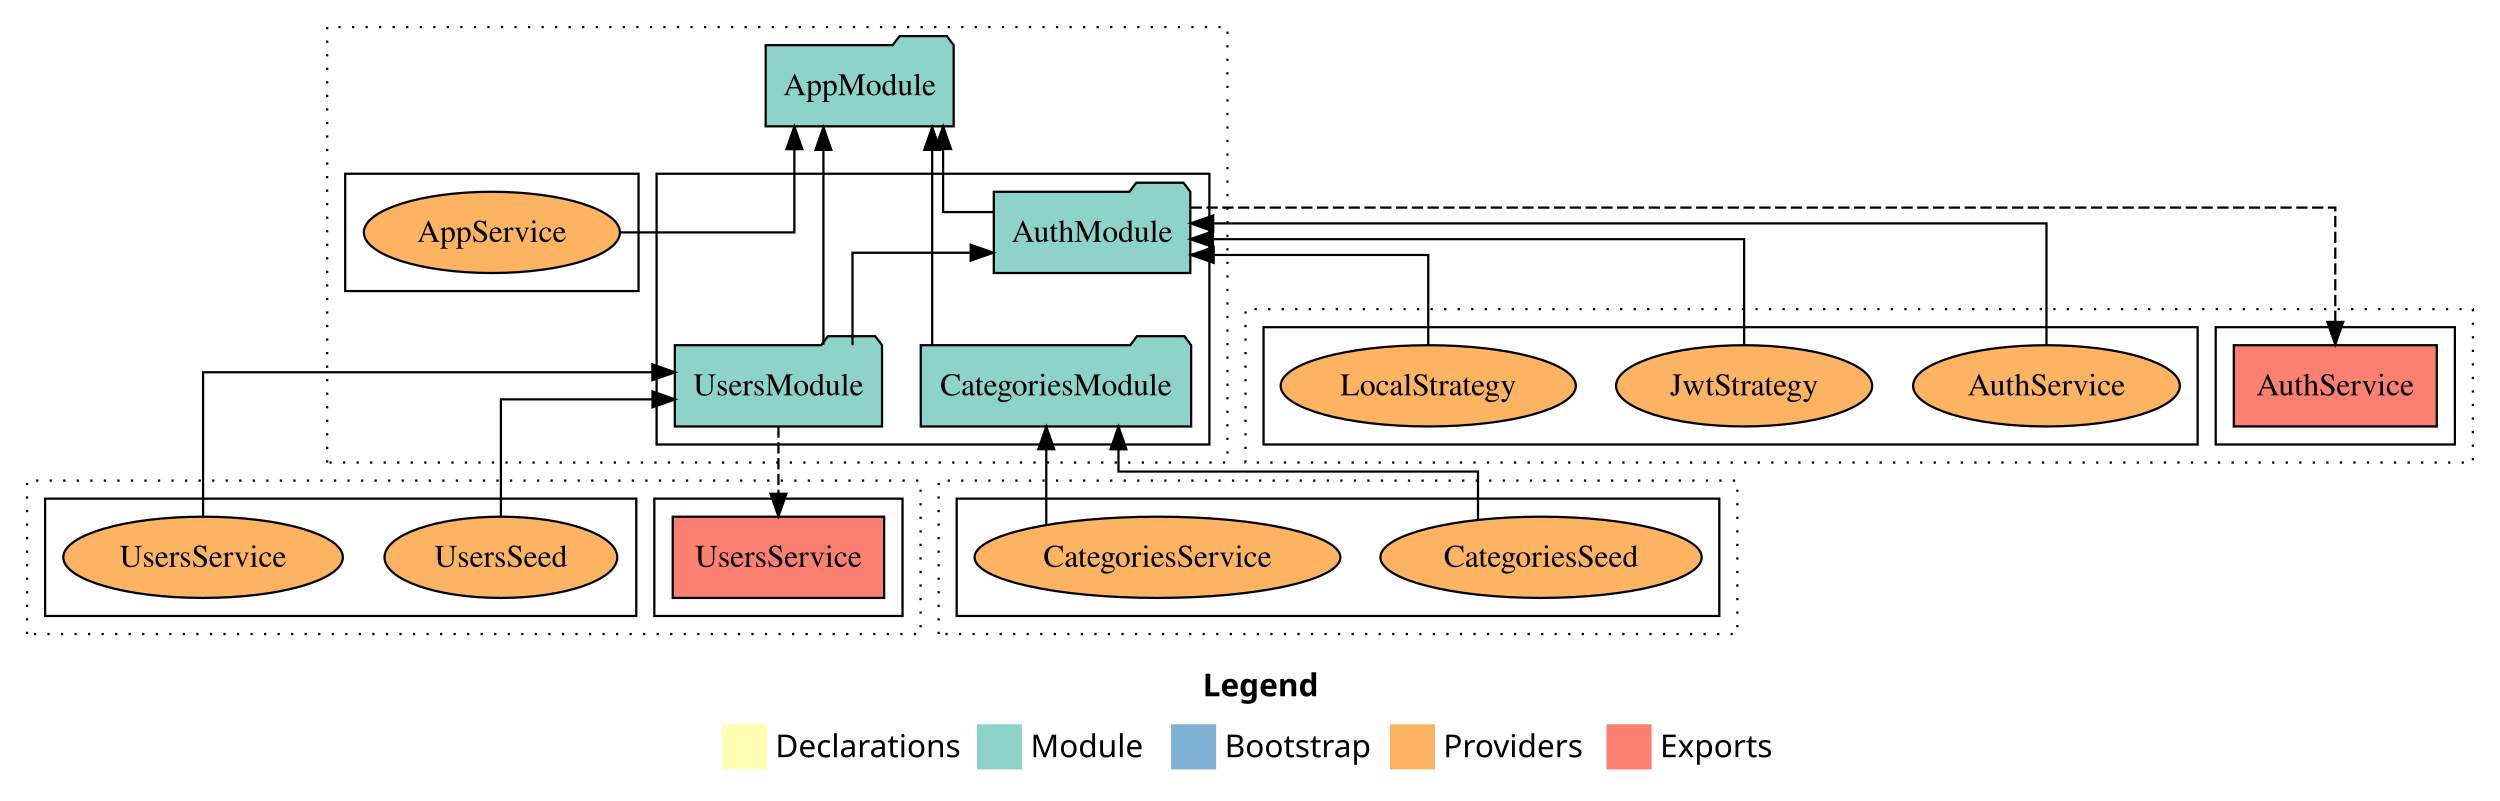
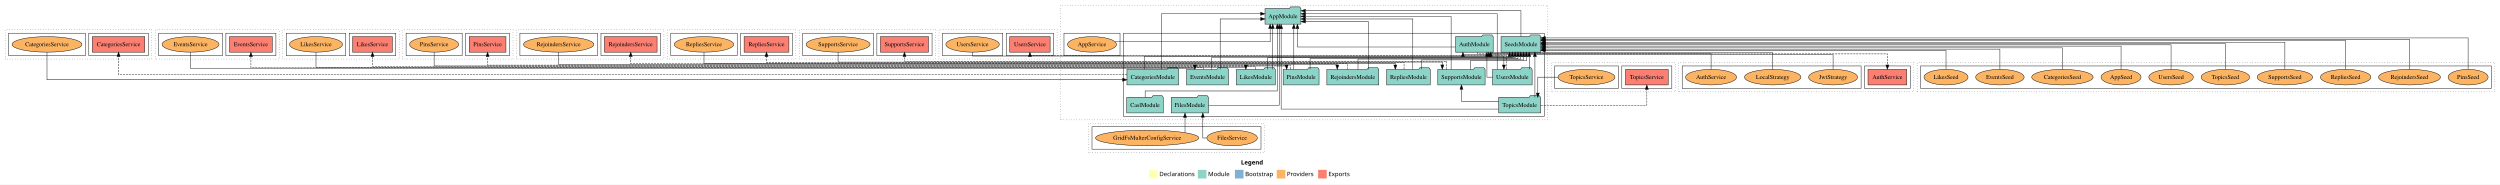
- <svg xmlns="http://www.w3.org/2000/svg" width="1108pt" height="355pt" viewBox="0.00 0.00 1108.00 355.00">
-   <g id="graph0" class="graph" transform="scale(1 1) rotate(0) translate(4 351)">
-     <polygon fill="white" stroke="transparent" points="-4,4 -4,-351 1104,-351 1104,4 -4,4" />
-     <text text-anchor="start" x="529.01" y="-42.4" font-family="sans-serif" font-weight="bold" font-size="14.00">Legend</text>
-     <polygon fill="#ffffb3" stroke="transparent" points="316,-10 316,-30 336,-30 336,-10 316,-10" />
-     <text text-anchor="start" x="339.63" y="-15.4" font-family="sans-serif" font-size="14.00">  Declarations</text>
-     <polygon fill="#8dd3c7" stroke="transparent" points="429,-10 429,-30 449,-30 449,-10 429,-10" />
-     <text text-anchor="start" x="452.73" y="-15.4" font-family="sans-serif" font-size="14.00">  Module</text>
-     <polygon fill="#80b1d3" stroke="transparent" points="515,-10 515,-30 535,-30 535,-10 515,-10" />
-     <text text-anchor="start" x="538.78" y="-15.4" font-family="sans-serif" font-size="14.00">  Bootstrap</text>
-     <polygon fill="#fdb462" stroke="transparent" points="612,-10 612,-30 632,-30 632,-10 612,-10" />
-     <text text-anchor="start" x="635.67" y="-15.4" font-family="sans-serif" font-size="14.00">  Providers</text>
-     <polygon fill="#fb8072" stroke="transparent" points="708,-10 708,-30 728,-30 728,-10 708,-10" />
-     <text text-anchor="start" x="731.73" y="-15.4" font-family="sans-serif" font-size="14.00">  Exports</text>
+ <svg xmlns="http://www.w3.org/2000/svg" width="5799pt" height="428pt" viewBox="0.00 0.00 5799.00 428.00">
+   <g id="graph0" class="graph" transform="scale(1 1) rotate(0) translate(4 424)">
+     <polygon fill="white" stroke="transparent" points="-4,4 -4,-424 5795,-424 5795,4 -4,4" />
+     <text text-anchor="start" x="2874.51" y="-42.4" font-family="sans-serif" font-weight="bold" font-size="14.00">Legend</text>
+     <polygon fill="#ffffb3" stroke="transparent" points="2661.5,-10 2661.5,-30 2681.5,-30 2681.5,-10 2661.5,-10" />
+     <text text-anchor="start" x="2685.13" y="-15.4" font-family="sans-serif" font-size="14.00">  Declarations</text>
+     <polygon fill="#8dd3c7" stroke="transparent" points="2774.5,-10 2774.5,-30 2794.5,-30 2794.5,-10 2774.5,-10" />
+     <text text-anchor="start" x="2798.23" y="-15.4" font-family="sans-serif" font-size="14.00">  Module</text>
+     <polygon fill="#80b1d3" stroke="transparent" points="2860.5,-10 2860.5,-30 2880.5,-30 2880.5,-10 2860.5,-10" />
+     <text text-anchor="start" x="2884.28" y="-15.4" font-family="sans-serif" font-size="14.00">  Bootstrap</text>
+     <polygon fill="#fdb462" stroke="transparent" points="2957.5,-10 2957.5,-30 2977.5,-30 2977.5,-10 2957.5,-10" />
+     <text text-anchor="start" x="2981.17" y="-15.4" font-family="sans-serif" font-size="14.00">  Providers</text>
+     <polygon fill="#fb8072" stroke="transparent" points="3053.5,-10 3053.5,-30 3073.5,-30 3073.5,-10 3053.5,-10" />
+     <text text-anchor="start" x="3077.23" y="-15.4" font-family="sans-serif" font-size="14.00">  Exports</text>
    <g id="clust1" class="cluster">
-       <polygon fill="none" stroke="black" stroke-dasharray="1,5" points="141,-146 141,-339 540,-339 540,-146 141,-146" />
+       <polygon fill="none" stroke="black" stroke-dasharray="1,5" points="2456,-146 2456,-412 3586,-412 3586,-146 2456,-146" />
    </g>
    <g id="clust3" class="cluster">
-       <polygon fill="none" stroke="black" points="287,-154 287,-274 532,-274 532,-154 287,-154" />
+       <polygon fill="none" stroke="black" points="2602,-154 2602,-347 3578,-347 3578,-154 2602,-154" />
    </g>
    <g id="clust6" class="cluster">
-       <polygon fill="none" stroke="black" points="149,-222 149,-274 279,-274 279,-222 149,-222" />
+       <polygon fill="none" stroke="black" points="2464,-295 2464,-347 2594,-347 2594,-295 2464,-295" />
    </g>
    <g id="clust7" class="cluster">
-       <polygon fill="none" stroke="black" stroke-dasharray="1,5" points="548,-146 548,-214 1092,-214 1092,-146 548,-146" />
+       <polygon fill="none" stroke="black" stroke-dasharray="1,5" points="3890,-211 3890,-279 4435,-279 4435,-211 3890,-211" />
    </g>
    <g id="clust10" class="cluster">
-       <polygon fill="none" stroke="black" points="978,-154 978,-206 1084,-206 1084,-154 978,-154" />
+       <polygon fill="none" stroke="black" points="4321,-219 4321,-271 4427,-271 4427,-219 4321,-219" />
    </g>
    <g id="clust12" class="cluster">
-       <polygon fill="none" stroke="black" points="556,-154 556,-206 970,-206 970,-154 556,-154" />
-     </g>
-     <g id="clust13" class="cluster">
-       <polygon fill="none" stroke="black" stroke-dasharray="1,5" points="412,-70 412,-138 766,-138 766,-70 412,-70" />
-     </g>
-     <g id="clust18" class="cluster">
-       <polygon fill="none" stroke="black" points="420,-78 420,-130 758,-130 758,-78 420,-78" />
+       <polygon fill="none" stroke="black" points="3898,-219 3898,-271 4313,-271 4313,-219 3898,-219" />
    </g>
    <g id="clust19" class="cluster">
-       <polygon fill="none" stroke="black" stroke-dasharray="1,5" points="8,-70 8,-138 404,-138 404,-70 8,-70" />
+       <polygon fill="none" stroke="black" stroke-dasharray="1,5" points="8,-287 8,-355 348,-355 348,-287 8,-287" />
    </g>
    <g id="clust22" class="cluster">
-       <polygon fill="none" stroke="black" points="286,-78 286,-130 396,-130 396,-78 286,-78" />
+       <polygon fill="none" stroke="black" points="202,-295 202,-347 340,-347 340,-295 202,-295" />
    </g>
    <g id="clust24" class="cluster">
-       <polygon fill="none" stroke="black" points="16,-78 16,-130 278,-130 278,-78 16,-78" />
+       <polygon fill="none" stroke="black" points="16,-295 16,-347 194,-347 194,-295 16,-295" />
+     </g>
+     <g id="clust25" class="cluster">
+       <polygon fill="none" stroke="black" stroke-dasharray="1,5" points="356,-287 356,-355 644,-355 644,-287 356,-287" />
+     </g>
+     <g id="clust28" class="cluster">
+       <polygon fill="none" stroke="black" points="520,-295 520,-347 636,-347 636,-295 520,-295" />
+     </g>
+     <g id="clust30" class="cluster">
+       <polygon fill="none" stroke="black" points="364,-295 364,-347 512,-347 512,-295 364,-295" />
+     </g>
+     <g id="clust31" class="cluster">
+       <polygon fill="none" stroke="black" stroke-dasharray="1,5" points="2521,-70 2521,-138 2929,-138 2929,-70 2521,-70" />
+     </g>
+     <g id="clust36" class="cluster">
+       <polygon fill="none" stroke="black" points="2529,-78 2529,-130 2921,-130 2921,-78 2529,-78" />
+     </g>
+     <g id="clust37" class="cluster">
+       <polygon fill="none" stroke="black" stroke-dasharray="1,5" points="652,-287 652,-355 922,-355 922,-287 652,-287" />
+     </g>
+     <g id="clust40" class="cluster">
+       <polygon fill="none" stroke="black" points="806,-295 806,-347 914,-347 914,-295 806,-295" />
+     </g>
+     <g id="clust42" class="cluster">
+       <polygon fill="none" stroke="black" points="660,-295 660,-347 798,-347 798,-295 660,-295" />
+     </g>
+     <g id="clust43" class="cluster">
+       <polygon fill="none" stroke="black" stroke-dasharray="1,5" points="930,-287 930,-355 1186,-355 1186,-287 930,-287" />
+     </g>
+     <g id="clust46" class="cluster">
+       <polygon fill="none" stroke="black" points="1076,-295 1076,-347 1178,-347 1178,-295 1076,-295" />
+     </g>
+     <g id="clust48" class="cluster">
+       <polygon fill="none" stroke="black" points="938,-295 938,-347 1068,-347 1068,-295 938,-295" />
+     </g>
+     <g id="clust49" class="cluster">
+       <polygon fill="none" stroke="black" stroke-dasharray="1,5" points="1194,-287 1194,-355 1536,-355 1536,-287 1194,-287" />
+     </g>
+     <g id="clust52" class="cluster">
+       <polygon fill="none" stroke="black" points="1390,-295 1390,-347 1528,-347 1528,-295 1390,-295" />
+     </g>
+     <g id="clust54" class="cluster">
+       <polygon fill="none" stroke="black" points="1202,-295 1202,-347 1382,-347 1382,-295 1202,-295" />
+     </g>
+     <g id="clust55" class="cluster">
+       <polygon fill="none" stroke="black" stroke-dasharray="1,5" points="1544,-287 1544,-355 1842,-355 1842,-287 1544,-287" />
+     </g>
+     <g id="clust58" class="cluster">
+       <polygon fill="none" stroke="black" points="1714,-295 1714,-347 1834,-347 1834,-295 1714,-295" />
+     </g>
+     <g id="clust60" class="cluster">
+       <polygon fill="none" stroke="black" points="1552,-295 1552,-347 1706,-347 1706,-295 1552,-295" />
+     </g>
+     <g id="clust61" class="cluster">
+       <polygon fill="none" stroke="black" stroke-dasharray="1,5" points="4443,-211 4443,-279 5783,-279 5783,-211 4443,-211" />
+     </g>
+     <g id="clust66" class="cluster">
+       <polygon fill="none" stroke="black" points="4451,-219 4451,-271 5775,-271 5775,-219 4451,-219" />
+     </g>
+     <g id="clust67" class="cluster">
+       <polygon fill="none" stroke="black" stroke-dasharray="1,5" points="1850,-287 1850,-355 2166,-355 2166,-287 1850,-287" />
+     </g>
+     <g id="clust70" class="cluster">
+       <polygon fill="none" stroke="black" points="2030,-295 2030,-347 2158,-347 2158,-295 2030,-295" />
+     </g>
+     <g id="clust72" class="cluster">
+       <polygon fill="none" stroke="black" points="1858,-295 1858,-347 2022,-347 2022,-295 1858,-295" />
+     </g>
+     <g id="clust73" class="cluster">
+       <polygon fill="none" stroke="black" stroke-dasharray="1,5" points="3594,-211 3594,-279 3882,-279 3882,-211 3594,-211" />
+     </g>
+     <g id="clust76" class="cluster">
+       <polygon fill="none" stroke="black" points="3758,-219 3758,-271 3874,-271 3874,-219 3758,-219" />
+     </g>
+     <g id="clust78" class="cluster">
+       <polygon fill="none" stroke="black" points="3602,-219 3602,-271 3750,-271 3750,-219 3602,-219" />
+     </g>
+     <g id="clust79" class="cluster">
+       <polygon fill="none" stroke="black" stroke-dasharray="1,5" points="2174,-287 2174,-355 2448,-355 2448,-287 2174,-287" />
+     </g>
+     <g id="clust82" class="cluster">
+       <polygon fill="none" stroke="black" points="2330,-295 2330,-347 2440,-347 2440,-295 2330,-295" />
+     </g>
+     <g id="clust84" class="cluster">
+       <polygon fill="none" stroke="black" points="2182,-295 2182,-347 2322,-347 2322,-295 2182,-295" />
    </g>
    <g id="node1" class="node">
-       <polygon fill="#8dd3c7" stroke="black" points="523.55,-266 520.55,-270 499.55,-270 496.55,-266 436.45,-266 436.45,-230 523.55,-230 523.55,-266" />
-       <text text-anchor="middle" x="480" y="-243.8" font-family="Times,serif" font-size="14.00">AuthModule</text>
+       <polygon fill="#8dd3c7" stroke="black" points="3459.55,-339 3456.55,-343 3435.55,-343 3432.55,-339 3372.45,-339 3372.45,-303 3459.55,-303 3459.55,-339" />
+       <text text-anchor="middle" x="3416" y="-316.8" font-family="Times,serif" font-size="14.00">AuthModule</text>
+     </g>
+     <g id="node14" class="node">
+       <polygon fill="#8dd3c7" stroke="black" points="3013.66,-404 3010.66,-408 2989.66,-408 2986.66,-404 2930.34,-404 2930.34,-368 3013.66,-368 3013.66,-404" />
+       <text text-anchor="middle" x="2972" y="-381.8" font-family="Times,serif" font-size="14.00">AppModule</text>
+     </g>
+     <g id="edge1" class="edge">
+       <path fill="none" stroke="black" d="M3372.07,-315C3266.17,-315 3005.5,-315 3005.5,-315 3005.5,-315 3005.5,-357.72 3005.5,-357.72" />
+       <polygon fill="black" stroke="black" points="3002,-357.72 3005.5,-367.72 3009,-357.72 3002,-357.72" />
+     </g>
+     <g id="node16" class="node">
+       <polygon fill="#fb8072" stroke="black" points="4418.98,-263 4329.02,-263 4329.02,-227 4418.98,-227 4418.98,-263" />
+       <text text-anchor="middle" x="4374" y="-240.8" font-family="Times,serif" font-size="14.00">AuthService </text>
+     </g>
+     <g id="edge16" class="edge">
+       <path fill="none" stroke="black" stroke-dasharray="5,2" d="M3423.55,-302.83C3423.55,-300.55 3423.55,-299 3423.55,-299 3423.55,-299 4374,-299 4374,-299 4374,-299 4374,-273.28 4374,-273.28" />
+       <polygon fill="black" stroke="black" points="4377.5,-273.28 4374,-263.28 4370.5,-273.28 4377.5,-273.28" />
+     </g>
+     <g id="node2" class="node">
+       <polygon fill="#8dd3c7" stroke="black" points="2694.44,-198 2691.44,-202 2670.44,-202 2667.44,-198 2609.56,-198 2609.56,-162 2694.44,-162 2694.44,-198" />
+       <text text-anchor="middle" x="2652" y="-175.8" font-family="Times,serif" font-size="14.00">CaslModule</text>
+     </g>
+     <g id="edge2" class="edge">
+       <path fill="none" stroke="black" d="M2652.25,-198.04C2652.25,-205.75 2652.25,-213 2652.25,-213 2652.25,-213 2958.79,-213 2958.79,-213 2958.79,-213 2958.79,-357.81 2958.79,-357.81" />
+       <polygon fill="black" stroke="black" points="2955.29,-357.81 2958.79,-367.81 2962.29,-357.81 2955.29,-357.81" />
+     </g>
+     <g id="node3" class="node">
+       <polygon fill="#8dd3c7" stroke="black" points="2729.92,-263 2726.92,-267 2705.92,-267 2702.92,-263 2610.08,-263 2610.08,-227 2729.92,-227 2729.92,-263" />
+       <text text-anchor="middle" x="2670" y="-240.8" font-family="Times,serif" font-size="14.00">CategoriesModule</text>
+     </g>
+     <g id="node10" class="node">
+       <polygon fill="#8dd3c7" stroke="black" points="3570.21,-339 3567.21,-343 3546.21,-343 3543.21,-339 3477.79,-339 3477.79,-303 3570.21,-303 3570.21,-339" />
+       <text text-anchor="middle" x="3524" y="-316.8" font-family="Times,serif" font-size="14.00">SeedsModule</text>
+     </g>
+     <g id="edge34" class="edge">
+       <path fill="none" stroke="black" d="M2650.1,-263.15C2650.1,-276.74 2650.1,-293 2650.1,-293 2650.1,-293 3497.48,-293 3497.48,-293 3497.48,-293 3497.48,-293.98 3497.48,-293.98" />
+       <polygon fill="black" stroke="black" points="3493.98,-292.79 3497.48,-302.79 3500.98,-292.79 3493.98,-292.79" />
+     </g>
+     <g id="edge3" class="edge">
+       <path fill="none" stroke="black" d="M2689.9,-263.03C2689.9,-302.28 2689.9,-392 2689.9,-392 2689.9,-392 2920.07,-392 2920.07,-392" />
+       <polygon fill="black" stroke="black" points="2920.07,-395.5 2930.07,-392 2920.07,-388.5 2920.07,-395.5" />
+     </g>
+     <g id="node20" class="node">
+       <polygon fill="#fb8072" stroke="black" points="331.84,-339 210.16,-339 210.16,-303 331.84,-303 331.84,-339" />
+       <text text-anchor="middle" x="271" y="-316.8" font-family="Times,serif" font-size="14.00">CategoriesService </text>
+     </g>
+     <g id="edge20" class="edge">
+       <path fill="none" stroke="black" stroke-dasharray="5,2" d="M2610.1,-251C2239.15,-251 271,-251 271,-251 271,-251 271,-292.97 271,-292.97" />
+       <polygon fill="black" stroke="black" points="267.5,-292.97 271,-302.97 274.5,-292.97 267.5,-292.97" />
    </g>
    <g id="node4" class="node">
-       <polygon fill="#8dd3c7" stroke="black" points="418.66,-331 415.66,-335 394.66,-335 391.66,-331 335.34,-331 335.34,-295 418.66,-295 418.66,-331" />
-       <text text-anchor="middle" x="377" y="-308.8" font-family="Times,serif" font-size="14.00">AppModule</text>
-     </g>
-     <g id="edge1" class="edge">
-       <path fill="none" stroke="black" d="M436.33,-257C424.06,-257 413.98,-257 413.98,-257 413.98,-257 413.98,-284.97 413.98,-284.97" />
-       <polygon fill="black" stroke="black" points="410.48,-284.97 413.98,-294.97 417.48,-284.97 410.48,-284.97" />
+       <polygon fill="#8dd3c7" stroke="black" points="2845.65,-263 2842.65,-267 2821.65,-267 2818.65,-263 2748.35,-263 2748.35,-227 2845.65,-227 2845.65,-263" />
+       <text text-anchor="middle" x="2797" y="-240.8" font-family="Times,serif" font-size="14.00">EventsModule</text>
+     </g>
+     <g id="edge35" class="edge">
+       <path fill="none" stroke="black" d="M2806.77,-263.18C2806.77,-276.04 2806.77,-291 2806.77,-291 2806.77,-291 3504.01,-291 3504.01,-291 3504.01,-291 3504.01,-292.86 3504.01,-292.86" />
+       <polygon fill="black" stroke="black" points="3500.51,-292.86 3504.01,-302.86 3507.51,-292.86 3500.51,-292.86" />
+     </g>
+     <g id="edge4" class="edge">
+       <path fill="none" stroke="black" d="M2826.3,-263.21C2826.3,-300.06 2826.3,-380 2826.3,-380 2826.3,-380 2920.25,-380 2920.25,-380" />
+       <polygon fill="black" stroke="black" points="2920.25,-383.5 2930.25,-380 2920.25,-376.5 2920.25,-383.5" />
+     </g>
+     <g id="node22" class="node">
+       <polygon fill="#fb8072" stroke="black" points="627.58,-339 528.42,-339 528.42,-303 627.58,-303 627.58,-339" />
+       <text text-anchor="middle" x="578" y="-316.8" font-family="Times,serif" font-size="14.00">EventsService </text>
+     </g>
+     <g id="edge22" class="edge">
+       <path fill="none" stroke="black" stroke-dasharray="5,2" d="M2787.23,-263.17C2787.23,-265.45 2787.23,-267 2787.23,-267 2787.23,-267 578,-267 578,-267 578,-267 578,-292.72 578,-292.72" />
+       <polygon fill="black" stroke="black" points="574.5,-292.72 578,-302.72 581.5,-292.72 574.5,-292.72" />
+     </g>
+     <g id="node5" class="node">
+       <polygon fill="#8dd3c7" stroke="black" points="2799.27,-198 2796.27,-202 2775.27,-202 2772.27,-198 2712.73,-198 2712.73,-162 2799.27,-162 2799.27,-198" />
+       <text text-anchor="middle" x="2756" y="-175.8" font-family="Times,serif" font-size="14.00">FilesModule</text>
+     </g>
+     <g id="edge5" class="edge">
+       <path fill="none" stroke="black" d="M2799.45,-180C2860.22,-180 2963.25,-180 2963.25,-180 2963.25,-180 2963.25,-357.72 2963.25,-357.72" />
+       <polygon fill="black" stroke="black" points="2959.75,-357.72 2963.25,-367.72 2966.75,-357.72 2959.75,-357.72" />
    </g>
    <g id="node6" class="node">
-       <polygon fill="#fb8072" stroke="black" points="1075.98,-198 986.02,-198 986.02,-162 1075.98,-162 1075.98,-198" />
-       <text text-anchor="middle" x="1031" y="-175.8" font-family="Times,serif" font-size="14.00">AuthService </text>
+       <polygon fill="#8dd3c7" stroke="black" points="2954.15,-263 2951.15,-267 2930.15,-267 2927.15,-263 2863.85,-263 2863.85,-227 2954.15,-227 2954.15,-263" />
+       <text text-anchor="middle" x="2909" y="-240.8" font-family="Times,serif" font-size="14.00">LikesModule</text>
+     </g>
+     <g id="edge36" class="edge">
+       <path fill="none" stroke="black" d="M2936.21,-263.04C2936.21,-275.56 2936.21,-290 2936.21,-290 2936.21,-290 3510.54,-290 3510.54,-290 3510.54,-290 3510.54,-292.97 3510.54,-292.97" />
+       <polygon fill="black" stroke="black" points="3507.04,-292.97 3510.54,-302.97 3514.04,-292.97 3507.04,-292.97" />
    </g>
    <g id="edge6" class="edge">
-       <path fill="none" stroke="black" stroke-dasharray="5,2" d="M523.7,-259C654.02,-259 1031,-259 1031,-259 1031,-259 1031,-208.32 1031,-208.32" />
-       <polygon fill="black" stroke="black" points="1034.5,-208.32 1031,-198.32 1027.5,-208.32 1034.5,-208.32" />
-     </g>
-     <g id="node2" class="node">
-       <polygon fill="#8dd3c7" stroke="black" points="523.92,-198 520.92,-202 499.92,-202 496.92,-198 404.08,-198 404.08,-162 523.92,-162 523.92,-198" />
-       <text text-anchor="middle" x="464" y="-175.8" font-family="Times,serif" font-size="14.00">CategoriesModule</text>
-     </g>
-     <g id="edge2" class="edge">
-       <path fill="none" stroke="black" d="M409.14,-198.21C409.14,-198.21 409.14,-284.58 409.14,-284.58" />
-       <polygon fill="black" stroke="black" points="405.64,-284.58 409.14,-294.58 412.64,-284.58 405.64,-284.58" />
-     </g>
-     <g id="node3" class="node">
-       <polygon fill="#8dd3c7" stroke="black" points="386.92,-198 383.92,-202 362.92,-202 359.92,-198 295.08,-198 295.08,-162 386.92,-162 386.92,-198" />
-       <text text-anchor="middle" x="341" y="-175.8" font-family="Times,serif" font-size="14.00">UsersModule</text>
-     </g>
-     <g id="edge5" class="edge">
-       <path fill="none" stroke="black" d="M373.83,-198.02C373.83,-215.37 373.83,-239 373.83,-239 373.83,-239 426.2,-239 426.2,-239" />
-       <polygon fill="black" stroke="black" points="426.2,-242.5 436.2,-239 426.2,-235.5 426.2,-242.5" />
-     </g>
-     <g id="edge3" class="edge">
-       <path fill="none" stroke="black" d="M360.94,-198.21C360.94,-198.21 360.94,-284.58 360.94,-284.58" />
-       <polygon fill="black" stroke="black" points="357.44,-284.58 360.94,-294.58 364.44,-284.58 357.44,-284.58" />
+       <path fill="none" stroke="black" d="M2948.29,-263.14C2948.29,-263.14 2948.29,-357.93 2948.29,-357.93" />
+       <polygon fill="black" stroke="black" points="2944.79,-357.92 2948.29,-367.93 2951.79,-357.93 2944.79,-357.92" />
+     </g>
+     <g id="node26" class="node">
+       <polygon fill="#fb8072" stroke="black" points="906.08,-339 813.92,-339 813.92,-303 906.08,-303 906.08,-339" />
+       <text text-anchor="middle" x="860" y="-316.8" font-family="Times,serif" font-size="14.00">LikesService </text>
+     </g>
+     <g id="edge26" class="edge">
+       <path fill="none" stroke="black" stroke-dasharray="5,2" d="M2908.01,-263.17C2908.01,-267.05 2908.01,-270 2908.01,-270 2908.01,-270 860,-270 860,-270 860,-270 860,-292.88 860,-292.88" />
+       <polygon fill="black" stroke="black" points="856.5,-292.88 860,-302.88 863.5,-292.88 856.5,-292.88" />
+     </g>
+     <g id="node7" class="node">
+       <polygon fill="#8dd3c7" stroke="black" points="3055.67,-263 3052.67,-267 3031.67,-267 3028.67,-263 2972.33,-263 2972.33,-227 3055.67,-227 3055.67,-263" />
+       <text text-anchor="middle" x="3014" y="-240.8" font-family="Times,serif" font-size="14.00">PinsModule</text>
+     </g>
+     <g id="edge37" class="edge">
+       <path fill="none" stroke="black" d="M3034.83,-263.49C3034.83,-275.14 3034.83,-288 3034.83,-288 3034.83,-288 3517.07,-288 3517.07,-288 3517.07,-288 3517.07,-292.96 3517.07,-292.96" />
+       <polygon fill="black" stroke="black" points="3513.57,-292.96 3517.07,-302.96 3520.57,-292.96 3513.57,-292.96" />
+     </g>
+     <g id="edge7" class="edge">
+       <path fill="none" stroke="black" d="M2997.16,-263.14C2997.16,-263.14 2997.16,-357.93 2997.16,-357.93" />
+       <polygon fill="black" stroke="black" points="2993.66,-357.92 2997.16,-367.93 3000.66,-357.93 2993.66,-357.92" />
+     </g>
+     <g id="node28" class="node">
+       <polygon fill="#fb8072" stroke="black" points="1169.6,-339 1084.4,-339 1084.4,-303 1169.6,-303 1169.6,-339" />
+       <text text-anchor="middle" x="1127" y="-316.8" font-family="Times,serif" font-size="14.00">PinsService </text>
+     </g>
+     <g id="edge28" class="edge">
+       <path fill="none" stroke="black" stroke-dasharray="5,2" d="M2988.83,-263.21C2988.83,-268.55 2988.83,-273 2988.83,-273 2988.83,-273 1127,-273 1127,-273 1127,-273 1127,-292.85 1127,-292.85" />
+       <polygon fill="black" stroke="black" points="1123.5,-292.85 1127,-302.85 1130.5,-292.85 1123.5,-292.85" />
+     </g>
+     <g id="node8" class="node">
+       <polygon fill="#8dd3c7" stroke="black" points="3194.2,-263 3191.2,-267 3170.2,-267 3167.2,-263 3073.8,-263 3073.8,-227 3194.2,-227 3194.2,-263" />
+       <text text-anchor="middle" x="3134" y="-240.8" font-family="Times,serif" font-size="14.00">RejoindersModule</text>
+     </g>
+     <g id="edge38" class="edge">
+       <path fill="none" stroke="black" d="M3146.02,-263.06C3146.02,-274.44 3146.02,-287 3146.02,-287 3146.02,-287 3523.6,-287 3523.6,-287 3523.6,-287 3523.6,-292.81 3523.6,-292.81" />
+       <polygon fill="black" stroke="black" points="3520.1,-292.81 3523.6,-302.81 3527.1,-292.81 3520.1,-292.81" />
+     </g>
+     <g id="edge8" class="edge">
+       <path fill="none" stroke="black" d="M3170.06,-263.21C3170.06,-298.77 3170.06,-374 3170.06,-374 3170.06,-374 3024,-374 3024,-374" />
+       <polygon fill="black" stroke="black" points="3024,-370.5 3014,-374 3024,-377.5 3024,-370.5" />
+     </g>
+     <g id="node30" class="node">
+       <polygon fill="#fb8072" stroke="black" points="1520.13,-339 1397.87,-339 1397.87,-303 1520.13,-303 1520.13,-339" />
+       <text text-anchor="middle" x="1459" y="-316.8" font-family="Times,serif" font-size="14.00">RejoindersService </text>
+     </g>
+     <g id="edge30" class="edge">
+       <path fill="none" stroke="black" stroke-dasharray="5,2" d="M3121.98,-263.03C3121.98,-269.85 3121.98,-276 3121.98,-276 3121.98,-276 1459,-276 1459,-276 1459,-276 1459,-292.96 1459,-292.96" />
+       <polygon fill="black" stroke="black" points="1455.5,-292.96 1459,-302.96 1462.5,-292.96 1455.5,-292.96" />
+     </g>
+     <g id="node9" class="node">
+       <polygon fill="#8dd3c7" stroke="black" points="3313.54,-263 3310.54,-267 3289.54,-267 3286.54,-263 3212.46,-263 3212.46,-227 3313.54,-227 3313.54,-263" />
+       <text text-anchor="middle" x="3263" y="-240.8" font-family="Times,serif" font-size="14.00">RepliesModule</text>
+     </g>
+     <g id="edge39" class="edge">
+       <path fill="none" stroke="black" d="M3293.46,-263.13C3293.46,-273.71 3293.46,-285 3293.46,-285 3293.46,-285 3530.12,-285 3530.12,-285 3530.12,-285 3530.12,-292.58 3530.12,-292.58" />
+       <polygon fill="black" stroke="black" points="3526.62,-292.58 3530.12,-302.58 3533.62,-292.58 3526.62,-292.58" />
+     </g>
+     <g id="edge9" class="edge">
+       <path fill="none" stroke="black" d="M3273.15,-263.21C3273.15,-300.06 3273.15,-380 3273.15,-380 3273.15,-380 3023.87,-380 3023.87,-380" />
+       <polygon fill="black" stroke="black" points="3023.87,-376.5 3013.87,-380 3023.87,-383.5 3023.87,-376.5" />
+     </g>
+     <g id="node32" class="node">
+       <polygon fill="#fb8072" stroke="black" points="1825.97,-339 1722.03,-339 1722.03,-303 1825.97,-303 1825.97,-339" />
+       <text text-anchor="middle" x="1774" y="-316.8" font-family="Times,serif" font-size="14.00">RepliesService </text>
+     </g>
+     <g id="edge32" class="edge">
+       <path fill="none" stroke="black" stroke-dasharray="5,2" d="M3252.85,-263.19C3252.85,-271.28 3252.85,-279 3252.85,-279 3252.85,-279 1774,-279 1774,-279 1774,-279 1774,-292.94 1774,-292.94" />
+       <polygon fill="black" stroke="black" points="1770.5,-292.94 1774,-302.94 1777.5,-292.94 1770.5,-292.94" />
+     </g>
+     <g id="edge10" class="edge">
+       <path fill="none" stroke="black" d="M3524,-339.09C3524,-362.13 3524,-399 3524,-399 3524,-399 3023.94,-399 3023.94,-399" />
+       <polygon fill="black" stroke="black" points="3023.94,-395.5 3013.94,-399 3023.94,-402.5 3023.94,-395.5" />
+     </g>
+     <g id="node11" class="node">
+       <polygon fill="#8dd3c7" stroke="black" points="3440.83,-263 3437.83,-267 3416.83,-267 3413.83,-263 3331.17,-263 3331.17,-227 3440.83,-227 3440.83,-263" />
+       <text text-anchor="middle" x="3386" y="-240.8" font-family="Times,serif" font-size="14.00">SupportsModule</text>
+     </g>
+     <g id="edge40" class="edge">
+       <path fill="none" stroke="black" d="M3406.45,-263.11C3406.45,-272.9 3406.45,-283 3406.45,-283 3406.45,-283 3536.65,-283 3536.65,-283 3536.65,-283 3536.65,-292.89 3536.65,-292.89" />
+       <polygon fill="black" stroke="black" points="3533.15,-292.89 3536.65,-302.89 3540.15,-292.89 3533.15,-292.89" />
+     </g>
+     <g id="edge11" class="edge">
+       <path fill="none" stroke="black" d="M3362,-263.14C3362,-301.23 3362,-386 3362,-386 3362,-386 3023.74,-386 3023.74,-386" />
+       <polygon fill="black" stroke="black" points="3023.74,-382.5 3013.74,-386 3023.74,-389.5 3023.74,-382.5" />
+     </g>
+     <g id="node44" class="node">
+       <polygon fill="#fb8072" stroke="black" points="2149.76,-339 2038.24,-339 2038.24,-303 2149.76,-303 2149.76,-339" />
+       <text text-anchor="middle" x="2094" y="-316.8" font-family="Times,serif" font-size="14.00">SupportsService </text>
+     </g>
+     <g id="edge54" class="edge">
+       <path fill="none" stroke="black" stroke-dasharray="5,2" d="M3351.78,-263.07C3351.78,-272.46 3351.78,-282 3351.78,-282 3351.78,-282 2094,-282 2094,-282 2094,-282 2094,-292.87 2094,-292.87" />
+       <polygon fill="black" stroke="black" points="2090.5,-292.87 2094,-302.87 2097.5,-292.87 2090.5,-292.87" />
    </g>
    <g id="node12" class="node">
-       <polygon fill="#fb8072" stroke="black" points="387.85,-122 294.15,-122 294.15,-86 387.85,-86 387.85,-122" />
-       <text text-anchor="middle" x="341" y="-99.8" font-family="Times,serif" font-size="14.00">UsersService </text>
+       <polygon fill="#8dd3c7" stroke="black" points="3569.65,-198 3566.65,-202 3545.65,-202 3542.65,-198 3472.35,-198 3472.35,-162 3569.65,-162 3569.65,-198" />
+       <text text-anchor="middle" x="3521" y="-175.8" font-family="Times,serif" font-size="14.00">TopicsModule</text>
+     </g>
+     <g id="edge41" class="edge">
+       <path fill="none" stroke="black" d="M3556.42,-198.14C3556.42,-198.14 3556.42,-292.93 3556.42,-292.93" />
+       <polygon fill="black" stroke="black" points="3552.92,-292.92 3556.42,-302.93 3559.92,-292.93 3552.92,-292.92" />
+     </g>
+     <g id="edge53" class="edge">
+       <path fill="none" stroke="black" d="M3472.26,-189C3433.59,-189 3386,-189 3386,-189 3386,-189 3386,-216.97 3386,-216.97" />
+       <polygon fill="black" stroke="black" points="3382.5,-216.97 3386,-226.97 3389.5,-216.97 3382.5,-216.97" />
    </g>
    <g id="edge12" class="edge">
-       <path fill="none" stroke="black" stroke-dasharray="5,2" d="M341,-161.99C341,-161.99 341,-132.15 341,-132.15" />
-       <polygon fill="black" stroke="black" points="344.5,-132.15 341,-122.15 337.5,-132.15 344.5,-132.15" />
-     </g>
-     <g id="node5" class="node">
-       <ellipse fill="#fdb462" stroke="black" cx="214" cy="-248" rx="56.74" ry="18" />
-       <text text-anchor="middle" x="214" y="-243.8" font-family="Times,serif" font-size="14.00">AppService</text>
-     </g>
-     <g id="edge4" class="edge">
-       <path fill="none" stroke="black" d="M270.85,-248C307.39,-248 348.06,-248 348.06,-248 348.06,-248 348.06,-284.89 348.06,-284.89" />
-       <polygon fill="black" stroke="black" points="344.56,-284.89 348.06,-294.89 351.56,-284.89 344.56,-284.89" />
-     </g>
-     <g id="node7" class="node">
-       <ellipse fill="#fdb462" stroke="black" cx="903" cy="-180" rx="59.11" ry="18" />
-       <text text-anchor="middle" x="903" y="-175.8" font-family="Times,serif" font-size="14.00">AuthService</text>
-     </g>
-     <g id="edge7" class="edge">
-       <path fill="none" stroke="black" d="M903,-198.17C903,-219.5 903,-252 903,-252 903,-252 533.68,-252 533.68,-252" />
-       <polygon fill="black" stroke="black" points="533.68,-248.5 523.68,-252 533.68,-255.5 533.68,-248.5" />
-     </g>
-     <g id="node8" class="node">
-       <ellipse fill="#fdb462" stroke="black" cx="769" cy="-180" rx="56.76" ry="18" />
-       <text text-anchor="middle" x="769" y="-175.8" font-family="Times,serif" font-size="14.00">JwtStrategy</text>
-     </g>
-     <g id="edge8" class="edge">
-       <path fill="none" stroke="black" d="M769,-198.11C769,-217.34 769,-245 769,-245 769,-245 533.58,-245 533.58,-245" />
-       <polygon fill="black" stroke="black" points="533.58,-241.5 523.58,-245 533.58,-248.5 533.58,-241.5" />
-     </g>
-     <g id="node9" class="node">
-       <ellipse fill="#fdb462" stroke="black" cx="629" cy="-180" rx="65.41" ry="18" />
-       <text text-anchor="middle" x="629" y="-175.8" font-family="Times,serif" font-size="14.00">LocalStrategy</text>
-     </g>
-     <g id="edge9" class="edge">
-       <path fill="none" stroke="black" d="M629,-198.03C629,-215.06 629,-238 629,-238 629,-238 533.9,-238 533.9,-238" />
-       <polygon fill="black" stroke="black" points="533.9,-234.5 523.9,-238 533.9,-241.5 533.9,-234.5" />
-     </g>
-     <g id="node10" class="node">
-       <ellipse fill="#fdb462" stroke="black" cx="679" cy="-104" rx="71.2" ry="18" />
-       <text text-anchor="middle" x="679" y="-99.8" font-family="Times,serif" font-size="14.00">CategoriesSeed</text>
-     </g>
-     <g id="edge10" class="edge">
-       <path fill="none" stroke="black" d="M651.05,-120.78C651.05,-130.96 651.05,-142 651.05,-142 651.05,-142 491.71,-142 491.71,-142 491.71,-142 491.71,-151.89 491.71,-151.89" />
-       <polygon fill="black" stroke="black" points="488.21,-151.89 491.71,-161.89 495.21,-151.89 488.21,-151.89" />
-     </g>
-     <g id="node11" class="node">
-       <ellipse fill="#fdb462" stroke="black" cx="509" cy="-104" rx="81.07" ry="18" />
-       <text text-anchor="middle" x="509" y="-99.8" font-family="Times,serif" font-size="14.00">CategoriesService</text>
-     </g>
-     <g id="edge11" class="edge">
-       <path fill="none" stroke="black" d="M459.71,-118.65C459.71,-118.65 459.71,-151.9 459.71,-151.9" />
-       <polygon fill="black" stroke="black" points="456.21,-151.9 459.71,-161.9 463.21,-151.9 456.21,-151.9" />
+       <path fill="none" stroke="black" d="M3471.9,-171C3336.49,-171 2967.71,-171 2967.71,-171 2967.71,-171 2967.71,-357.67 2967.71,-357.67" />
+       <polygon fill="black" stroke="black" points="2964.21,-357.67 2967.71,-367.67 2971.21,-357.67 2964.21,-357.67" />
+     </g>
+     <g id="node46" class="node">
+       <polygon fill="#fb8072" stroke="black" points="3865.58,-263 3766.42,-263 3766.42,-227 3865.58,-227 3865.58,-263" />
+       <text text-anchor="middle" x="3816" y="-240.8" font-family="Times,serif" font-size="14.00">TopicsService </text>
+     </g>
+     <g id="edge56" class="edge">
+       <path fill="none" stroke="black" stroke-dasharray="5,2" d="M3569.71,-180C3653.5,-180 3816,-180 3816,-180 3816,-180 3816,-216.89 3816,-216.89" />
+       <polygon fill="black" stroke="black" points="3812.5,-216.89 3816,-226.89 3819.5,-216.89 3812.5,-216.89" />
    </g>
    <g id="node13" class="node">
-       <ellipse fill="#fdb462" stroke="black" cx="218" cy="-104" rx="51.58" ry="18" />
-       <text text-anchor="middle" x="218" y="-99.8" font-family="Times,serif" font-size="14.00">UsersSeed</text>
+       <polygon fill="#8dd3c7" stroke="black" points="3549.92,-263 3546.92,-267 3525.92,-267 3522.92,-263 3458.08,-263 3458.08,-227 3549.92,-227 3549.92,-263" />
+       <text text-anchor="middle" x="3504" y="-240.8" font-family="Times,serif" font-size="14.00">UsersModule</text>
+     </g>
+     <g id="edge15" class="edge">
+       <path fill="none" stroke="black" d="M3458.15,-245C3450.54,-245 3445.07,-245 3445.07,-245 3445.07,-245 3445.07,-292.99 3445.07,-292.99" />
+       <polygon fill="black" stroke="black" points="3441.57,-292.99 3445.07,-302.99 3448.57,-292.99 3441.57,-292.99" />
+     </g>
+     <g id="edge42" class="edge">
+       <path fill="none" stroke="black" d="M3543.18,-263.01C3543.18,-263.01 3543.18,-292.85 3543.18,-292.85" />
+       <polygon fill="black" stroke="black" points="3539.68,-292.85 3543.18,-302.85 3546.68,-292.85 3539.68,-292.85" />
    </g>
    <g id="edge13" class="edge">
-       <path fill="none" stroke="black" d="M218,-122.03C218,-142.77 218,-174 218,-174 218,-174 285.2,-174 285.2,-174" />
-       <polygon fill="black" stroke="black" points="285.2,-177.5 295.2,-174 285.2,-170.5 285.2,-177.5" />
-     </g>
-     <g id="node14" class="node">
-       <ellipse fill="#fdb462" stroke="black" cx="86" cy="-104" rx="61.95" ry="18" />
-       <text text-anchor="middle" x="86" y="-99.8" font-family="Times,serif" font-size="14.00">UsersService</text>
+       <path fill="none" stroke="black" d="M3468.84,-263.03C3468.84,-302.28 3468.84,-392 3468.84,-392 3468.84,-392 3023.93,-392 3023.93,-392" />
+       <polygon fill="black" stroke="black" points="3023.93,-388.5 3013.93,-392 3023.93,-395.5 3023.93,-388.5" />
+     </g>
+     <g id="node48" class="node">
+       <polygon fill="#fb8072" stroke="black" points="2431.85,-339 2338.15,-339 2338.15,-303 2431.85,-303 2431.85,-339" />
+       <text text-anchor="middle" x="2385" y="-316.8" font-family="Times,serif" font-size="14.00">UsersService </text>
+     </g>
+     <g id="edge58" class="edge">
+       <path fill="none" stroke="black" stroke-dasharray="5,2" d="M3490.95,-263.12C3490.95,-277.78 3490.95,-296 3490.95,-296 3490.95,-296 2385,-296 2385,-296 2385,-296 2385,-296.68 2385,-296.68" />
+       <polygon fill="black" stroke="black" points="2381.5,-292.83 2385,-302.83 2388.5,-292.83 2381.5,-292.83" />
+     </g>
+     <g id="node15" class="node">
+       <ellipse fill="#fdb462" stroke="black" cx="2529" cy="-321" rx="56.74" ry="18" />
+       <text text-anchor="middle" x="2529" y="-316.8" font-family="Times,serif" font-size="14.00">AppService</text>
    </g>
    <g id="edge14" class="edge">
-       <path fill="none" stroke="black" d="M86,-122.2C86,-146.36 86,-186 86,-186 86,-186 285.12,-186 285.12,-186" />
-       <polygon fill="black" stroke="black" points="285.12,-189.5 295.12,-186 285.12,-182.5 285.12,-189.5" />
+       <path fill="none" stroke="black" d="M2582.6,-327C2694.42,-327 2942.25,-327 2942.25,-327 2942.25,-327 2942.25,-357.98 2942.25,-357.98" />
+       <polygon fill="black" stroke="black" points="2938.75,-357.98 2942.25,-367.98 2945.75,-357.98 2938.75,-357.98" />
+     </g>
+     <g id="node17" class="node">
+       <ellipse fill="#fdb462" stroke="black" cx="3965" cy="-245" rx="59.11" ry="18" />
+       <text text-anchor="middle" x="3965" y="-240.8" font-family="Times,serif" font-size="14.00">AuthService</text>
+     </g>
+     <g id="edge17" class="edge">
+       <path fill="none" stroke="black" d="M3965,-263.01C3965,-279.05 3965,-300 3965,-300 3965,-300 3449.48,-300 3449.48,-300 3449.48,-300 3449.48,-300.29 3449.48,-300.29" />
+       <polygon fill="black" stroke="black" points="3445.98,-292.92 3449.48,-302.92 3452.98,-292.92 3445.98,-292.92" />
+     </g>
+     <g id="node18" class="node">
+       <ellipse fill="#fdb462" stroke="black" cx="4248" cy="-245" rx="56.76" ry="18" />
+       <text text-anchor="middle" x="4248" y="-240.8" font-family="Times,serif" font-size="14.00">JwtStrategy</text>
+     </g>
+     <g id="edge18" class="edge">
+       <path fill="none" stroke="black" d="M4248,-263.19C4248,-278.18 4248,-297 4248,-297 4248,-297 3389.34,-297 3389.34,-297 3389.34,-297 3389.34,-297.58 3389.34,-297.58" />
+       <polygon fill="black" stroke="black" points="3385.84,-292.81 3389.34,-302.81 3392.84,-292.81 3385.84,-292.81" />
+     </g>
+     <g id="node19" class="node">
+       <ellipse fill="#fdb462" stroke="black" cx="4108" cy="-245" rx="65.41" ry="18" />
+       <text text-anchor="middle" x="4108" y="-240.8" font-family="Times,serif" font-size="14.00">LocalStrategy</text>
+     </g>
+     <g id="edge19" class="edge">
+       <path fill="none" stroke="black" d="M4108,-263.04C4108,-279.73 4108,-302 4108,-302 4108,-302 3453.88,-302 3453.88,-302 3453.88,-302 3453.88,-302.08 3453.88,-302.08" />
+       <polygon fill="black" stroke="black" points="3450.38,-292.82 3453.88,-302.82 3457.38,-292.82 3450.38,-292.82" />
+     </g>
+     <g id="node21" class="node">
+       <ellipse fill="#fdb462" stroke="black" cx="105" cy="-321" rx="81.07" ry="18" />
+       <text text-anchor="middle" x="105" y="-316.8" font-family="Times,serif" font-size="14.00">CategoriesService</text>
+     </g>
+     <g id="edge21" class="edge">
+       <path fill="none" stroke="black" d="M105,-302.8C105,-278.64 105,-239 105,-239 105,-239 2600.06,-239 2600.06,-239" />
+       <polygon fill="black" stroke="black" points="2600.06,-242.5 2610.06,-239 2600.06,-235.5 2600.06,-242.5" />
+     </g>
+     <g id="node23" class="node">
+       <ellipse fill="#fdb462" stroke="black" cx="438" cy="-321" rx="66.05" ry="18" />
+       <text text-anchor="middle" x="438" y="-316.8" font-family="Times,serif" font-size="14.00">EventsService</text>
+     </g>
+     <g id="edge23" class="edge">
+       <path fill="none" stroke="black" d="M438,-302.97C438,-286.6 438,-265 438,-265 438,-265 2767.7,-265 2767.7,-265 2767.7,-265 2767.7,-264.82 2767.7,-264.82" />
+       <polygon fill="black" stroke="black" points="2771.2,-273.15 2767.7,-263.15 2764.2,-273.15 2771.2,-273.15" />
+     </g>
+     <g id="node24" class="node">
+       <ellipse fill="#fdb462" stroke="black" cx="2854" cy="-104" rx="58.54" ry="18" />
+       <text text-anchor="middle" x="2854" y="-99.8" font-family="Times,serif" font-size="14.00">FilesService</text>
+     </g>
+     <g id="edge24" class="edge">
+       <path fill="none" stroke="black" d="M2794.95,-104C2789.56,-104 2786.07,-104 2786.07,-104 2786.07,-104 2786.07,-151.99 2786.07,-151.99" />
+       <polygon fill="black" stroke="black" points="2782.57,-151.99 2786.07,-161.99 2789.57,-151.99 2782.57,-151.99" />
+     </g>
+     <g id="node25" class="node">
+       <ellipse fill="#fdb462" stroke="black" cx="2657" cy="-104" rx="119.84" ry="18" />
+       <text text-anchor="middle" x="2657" y="-99.8" font-family="Times,serif" font-size="14.00">GridFsMulterConfigService</text>
+     </g>
+     <g id="edge25" class="edge">
+       <path fill="none" stroke="black" d="M2744.77,-116.55C2744.77,-116.55 2744.77,-151.74 2744.77,-151.74" />
+       <polygon fill="black" stroke="black" points="2741.27,-151.74 2744.77,-161.74 2748.27,-151.74 2741.27,-151.74" />
+     </g>
+     <g id="node27" class="node">
+       <ellipse fill="#fdb462" stroke="black" cx="729" cy="-321" rx="61.39" ry="18" />
+       <text text-anchor="middle" x="729" y="-316.8" font-family="Times,serif" font-size="14.00">LikesService</text>
+     </g>
+     <g id="edge27" class="edge">
+       <path fill="none" stroke="black" d="M729,-302.76C729,-287.43 729,-268 729,-268 729,-268 2885.84,-268 2885.84,-268 2885.84,-268 2885.84,-267.51 2885.84,-267.51" />
+       <polygon fill="black" stroke="black" points="2889.34,-273.12 2885.84,-263.12 2882.34,-273.12 2889.34,-273.12" />
+     </g>
+     <g id="node29" class="node">
+       <ellipse fill="#fdb462" stroke="black" cx="1003" cy="-321" rx="56.76" ry="18" />
+       <text text-anchor="middle" x="1003" y="-316.8" font-family="Times,serif" font-size="14.00">PinsService</text>
+     </g>
+     <g id="edge29" class="edge">
+       <path fill="none" stroke="black" d="M1003,-302.95C1003,-288.63 1003,-271 1003,-271 1003,-271 2980.5,-271 2980.5,-271 2980.5,-271 2980.5,-270.21 2980.5,-270.21" />
+       <polygon fill="black" stroke="black" points="2984,-273.06 2980.5,-263.06 2977,-273.06 2984,-273.06" />
+     </g>
+     <g id="node31" class="node">
+       <ellipse fill="#fdb462" stroke="black" cx="1292" cy="-321" rx="81.66" ry="18" />
+       <text text-anchor="middle" x="1292" y="-316.8" font-family="Times,serif" font-size="14.00">RejoindersService</text>
+     </g>
+     <g id="edge31" class="edge">
+       <path fill="none" stroke="black" d="M1292,-302.96C1292,-289.71 1292,-274 1292,-274 1292,-274 3097.94,-274 3097.94,-274 3097.94,-274 3097.94,-272.92 3097.94,-272.92" />
+       <polygon fill="black" stroke="black" points="3101.44,-273.2 3097.94,-263.2 3094.44,-273.2 3101.44,-273.2" />
+     </g>
+     <g id="node33" class="node">
+       <ellipse fill="#fdb462" stroke="black" cx="1629" cy="-321" rx="68.91" ry="18" />
+       <text text-anchor="middle" x="1629" y="-316.8" font-family="Times,serif" font-size="14.00">RepliesService</text>
+     </g>
+     <g id="edge33" class="edge">
+       <path fill="none" stroke="black" d="M1629,-302.85C1629,-290.73 1629,-277 1629,-277 1629,-277 3232.54,-277 3232.54,-277 3232.54,-277 3232.54,-273.24 3232.54,-273.24" />
+       <polygon fill="black" stroke="black" points="3236.04,-273.24 3232.54,-263.24 3229.04,-273.24 3236.04,-273.24" />
+     </g>
+     <g id="node34" class="node">
+       <ellipse fill="#fdb462" stroke="black" cx="4916" cy="-245" rx="46.37" ry="18" />
+       <text text-anchor="middle" x="4916" y="-240.8" font-family="Times,serif" font-size="14.00">AppSeed</text>
+     </g>
+     <g id="edge43" class="edge">
+       <path fill="none" stroke="black" d="M4916,-263.17C4916,-284.5 4916,-317 4916,-317 4916,-317 3580.31,-317 3580.31,-317" />
+       <polygon fill="black" stroke="black" points="3580.31,-313.5 3570.31,-317 3580.31,-320.5 3580.31,-313.5" />
+     </g>
+     <g id="node35" class="node">
+       <ellipse fill="#fdb462" stroke="black" cx="4780" cy="-245" rx="71.2" ry="18" />
+       <text text-anchor="middle" x="4780" y="-240.8" font-family="Times,serif" font-size="14.00">CategoriesSeed</text>
+     </g>
+     <g id="edge44" class="edge">
+       <path fill="none" stroke="black" d="M4780,-263.22C4780,-283.37 4780,-313 4780,-313 4780,-313 3580.19,-313 3580.19,-313" />
+       <polygon fill="black" stroke="black" points="3580.19,-309.5 3570.19,-313 3580.19,-316.5 3580.19,-309.5" />
+     </g>
+     <g id="node36" class="node">
+       <ellipse fill="#fdb462" stroke="black" cx="4635" cy="-245" rx="56.18" ry="18" />
+       <text text-anchor="middle" x="4635" y="-240.8" font-family="Times,serif" font-size="14.00">EventsSeed</text>
+     </g>
+     <g id="edge45" class="edge">
+       <path fill="none" stroke="black" d="M4635,-263.11C4635,-282.34 4635,-310 4635,-310 4635,-310 3580.32,-310 3580.32,-310" />
+       <polygon fill="black" stroke="black" points="3580.32,-306.5 3570.32,-310 3580.32,-313.5 3580.32,-306.5" />
+     </g>
+     <g id="node37" class="node">
+       <ellipse fill="#fdb462" stroke="black" cx="4510" cy="-245" rx="51.02" ry="18" />
+       <text text-anchor="middle" x="4510" y="-240.8" font-family="Times,serif" font-size="14.00">LikesSeed</text>
+     </g>
+     <g id="edge46" class="edge">
+       <path fill="none" stroke="black" d="M4510,-263.27C4510,-281.56 4510,-307 4510,-307 4510,-307 3580.23,-307 3580.23,-307" />
+       <polygon fill="black" stroke="black" points="3580.23,-303.5 3570.23,-307 3580.23,-310.5 3580.23,-303.5" />
+     </g>
+     <g id="node38" class="node">
+       <ellipse fill="#fdb462" stroke="black" cx="5721" cy="-245" rx="46.39" ry="18" />
+       <text text-anchor="middle" x="5721" y="-240.8" font-family="Times,serif" font-size="14.00">PinsSeed</text>
+     </g>
+     <g id="edge47" class="edge">
+       <path fill="none" stroke="black" d="M5721,-263.42C5721,-290.01 5721,-336 5721,-336 5721,-336 3580.14,-336 3580.14,-336" />
+       <polygon fill="black" stroke="black" points="3580.14,-332.5 3570.14,-336 3580.14,-339.5 3580.14,-332.5" />
+     </g>
+     <g id="node39" class="node">
+       <ellipse fill="#fdb462" stroke="black" cx="5585" cy="-245" rx="71.79" ry="18" />
+       <text text-anchor="middle" x="5585" y="-240.8" font-family="Times,serif" font-size="14.00">RejoindersSeed</text>
+     </g>
+     <g id="edge48" class="edge">
+       <path fill="none" stroke="black" d="M5585,-263.23C5585,-289.01 5585,-333 5585,-333 5585,-333 3580.43,-333 3580.43,-333" />
+       <polygon fill="black" stroke="black" points="3580.43,-329.5 3570.43,-333 3580.43,-336.5 3580.43,-329.5" />
+     </g>
+     <g id="node40" class="node">
+       <ellipse fill="#fdb462" stroke="black" cx="5437" cy="-245" rx="58.54" ry="18" />
+       <text text-anchor="middle" x="5437" y="-240.8" font-family="Times,serif" font-size="14.00">RepliesSeed</text>
+     </g>
+     <g id="edge49" class="edge">
+       <path fill="none" stroke="black" d="M5437,-263.03C5437,-287.98 5437,-330 5437,-330 5437,-330 3580.34,-330 3580.34,-330" />
+       <polygon fill="black" stroke="black" points="3580.34,-326.5 3570.34,-330 3580.34,-333.5 3580.34,-326.5" />
+     </g>
+     <g id="node41" class="node">
+       <ellipse fill="#fdb462" stroke="black" cx="5296" cy="-245" rx="64.29" ry="18" />
+       <text text-anchor="middle" x="5296" y="-240.8" font-family="Times,serif" font-size="14.00">SupportsSeed</text>
+     </g>
+     <g id="edge50" class="edge">
+       <path fill="none" stroke="black" d="M5296,-263.38C5296,-287.28 5296,-326 5296,-326 5296,-326 3580.49,-326 3580.49,-326" />
+       <polygon fill="black" stroke="black" points="3580.49,-322.5 3570.49,-326 3580.49,-329.5 3580.49,-322.5" />
+     </g>
+     <g id="node42" class="node">
+       <ellipse fill="#fdb462" stroke="black" cx="5158" cy="-245" rx="56.18" ry="18" />
+       <text text-anchor="middle" x="5158" y="-240.8" font-family="Times,serif" font-size="14.00">TopicsSeed</text>
+     </g>
+     <g id="edge51" class="edge">
+       <path fill="none" stroke="black" d="M5158,-263.09C5158,-286.13 5158,-323 5158,-323 5158,-323 3580.27,-323 3580.27,-323" />
+       <polygon fill="black" stroke="black" points="3580.27,-319.5 3570.27,-323 3580.27,-326.5 3580.27,-319.5" />
+     </g>
+     <g id="node43" class="node">
+       <ellipse fill="#fdb462" stroke="black" cx="5032" cy="-245" rx="51.58" ry="18" />
+       <text text-anchor="middle" x="5032" y="-240.8" font-family="Times,serif" font-size="14.00">UsersSeed</text>
+     </g>
+     <g id="edge52" class="edge">
+       <path fill="none" stroke="black" d="M5032,-263.16C5032,-285.35 5032,-320 5032,-320 5032,-320 3580.37,-320 3580.37,-320" />
+       <polygon fill="black" stroke="black" points="3580.37,-316.5 3570.37,-320 3580.37,-323.5 3580.37,-316.5" />
+     </g>
+     <g id="node45" class="node">
+       <ellipse fill="#fdb462" stroke="black" cx="1940" cy="-321" rx="74.16" ry="18" />
+       <text text-anchor="middle" x="1940" y="-316.8" font-family="Times,serif" font-size="14.00">SupportsService</text>
+     </g>
+     <g id="edge55" class="edge">
+       <path fill="none" stroke="black" d="M1940,-302.9C1940,-291.91 1940,-280 1940,-280 1940,-280 3341.56,-280 3341.56,-280 3341.56,-280 3341.56,-273.32 3341.56,-273.32" />
+       <polygon fill="black" stroke="black" points="3345.06,-273.32 3341.56,-263.32 3338.06,-273.32 3345.06,-273.32" />
+     </g>
+     <g id="node47" class="node">
+       <ellipse fill="#fdb462" stroke="black" cx="3676" cy="-245" rx="66.05" ry="18" />
+       <text text-anchor="middle" x="3676" y="-240.8" font-family="Times,serif" font-size="14.00">TopicsService</text>
+     </g>
+     <g id="edge57" class="edge">
+       <path fill="none" stroke="black" d="M3609.68,-245C3585.11,-245 3563.12,-245 3563.12,-245 3563.12,-245 3563.12,-208.11 3563.12,-208.11" />
+       <polygon fill="black" stroke="black" points="3566.62,-208.11 3563.12,-198.11 3559.62,-208.11 3566.62,-208.11" />
+     </g>
+     <g id="node49" class="node">
+       <ellipse fill="#fdb462" stroke="black" cx="2252" cy="-321" rx="61.95" ry="18" />
+       <text text-anchor="middle" x="2252" y="-316.8" font-family="Times,serif" font-size="14.00">UsersService</text>
+     </g>
+     <g id="edge59" class="edge">
+       <path fill="none" stroke="black" d="M2252,-302.84C2252,-297.96 2252,-294 2252,-294 2252,-294 3484.43,-294 3484.43,-294 3484.43,-294 3484.43,-273.25 3484.43,-273.25" />
+       <polygon fill="black" stroke="black" points="3487.93,-273.25 3484.43,-263.25 3480.93,-273.25 3487.93,-273.25" />
    </g>
  </g>
</svg>
